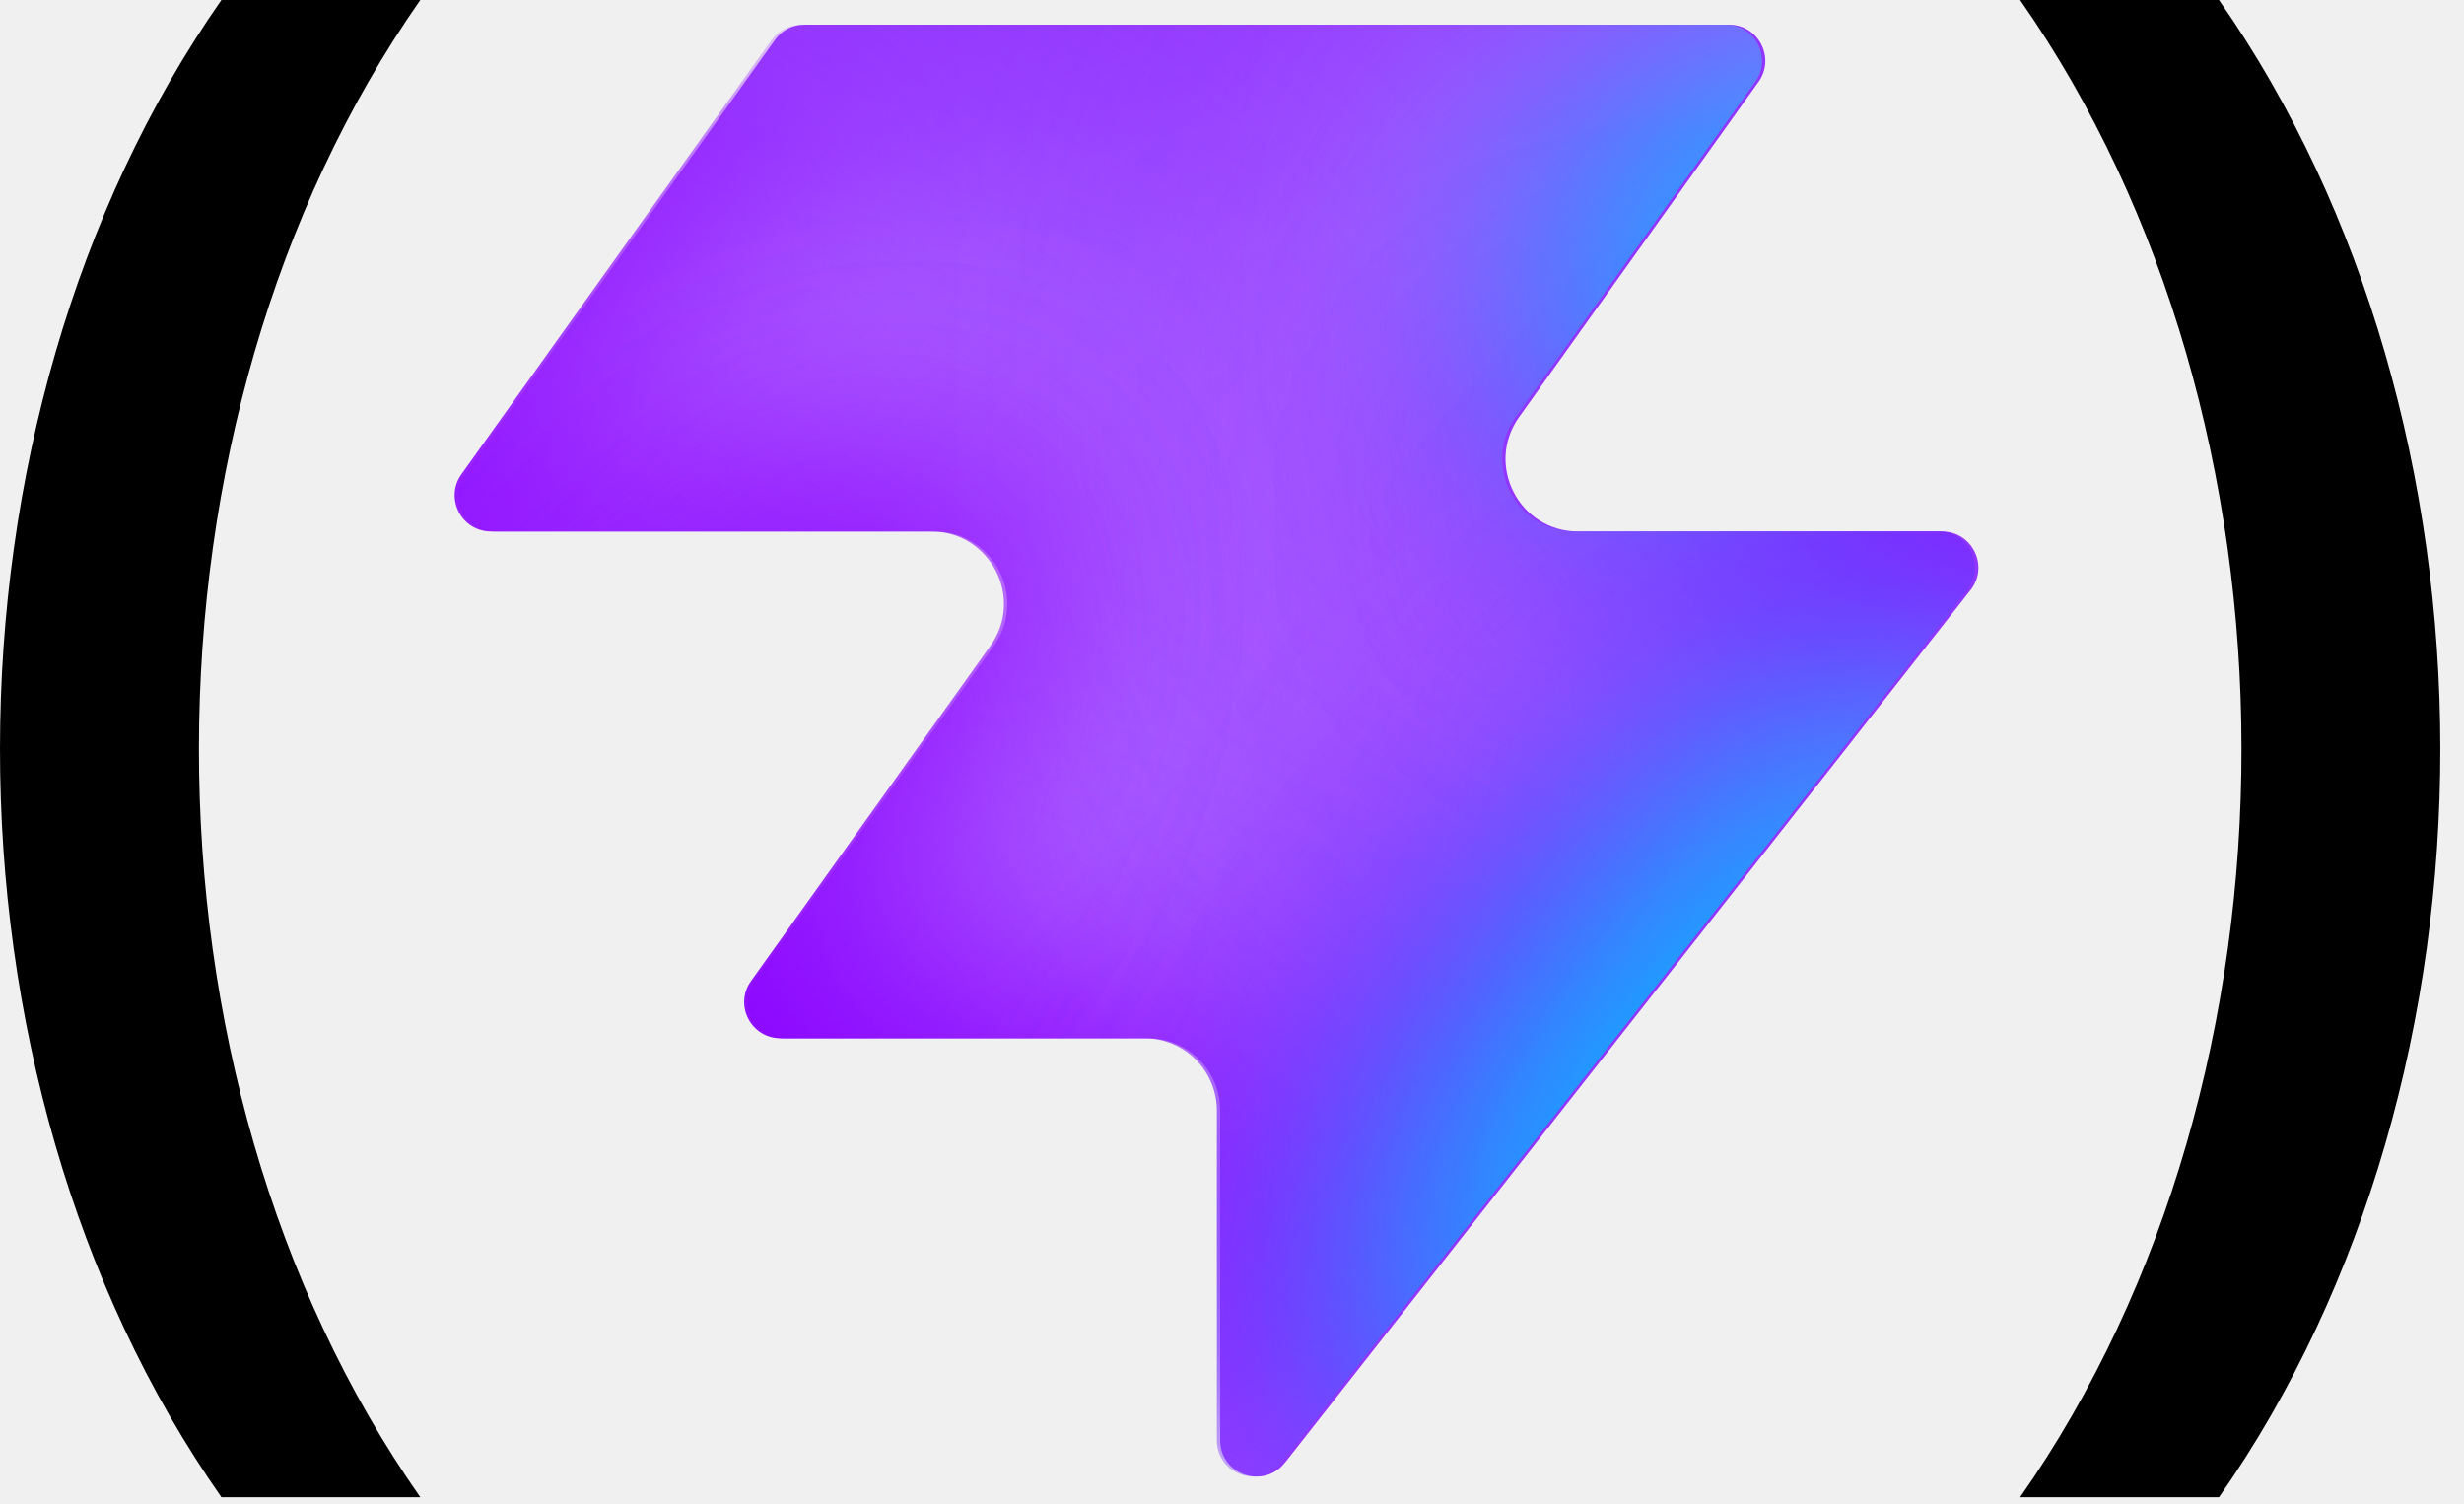
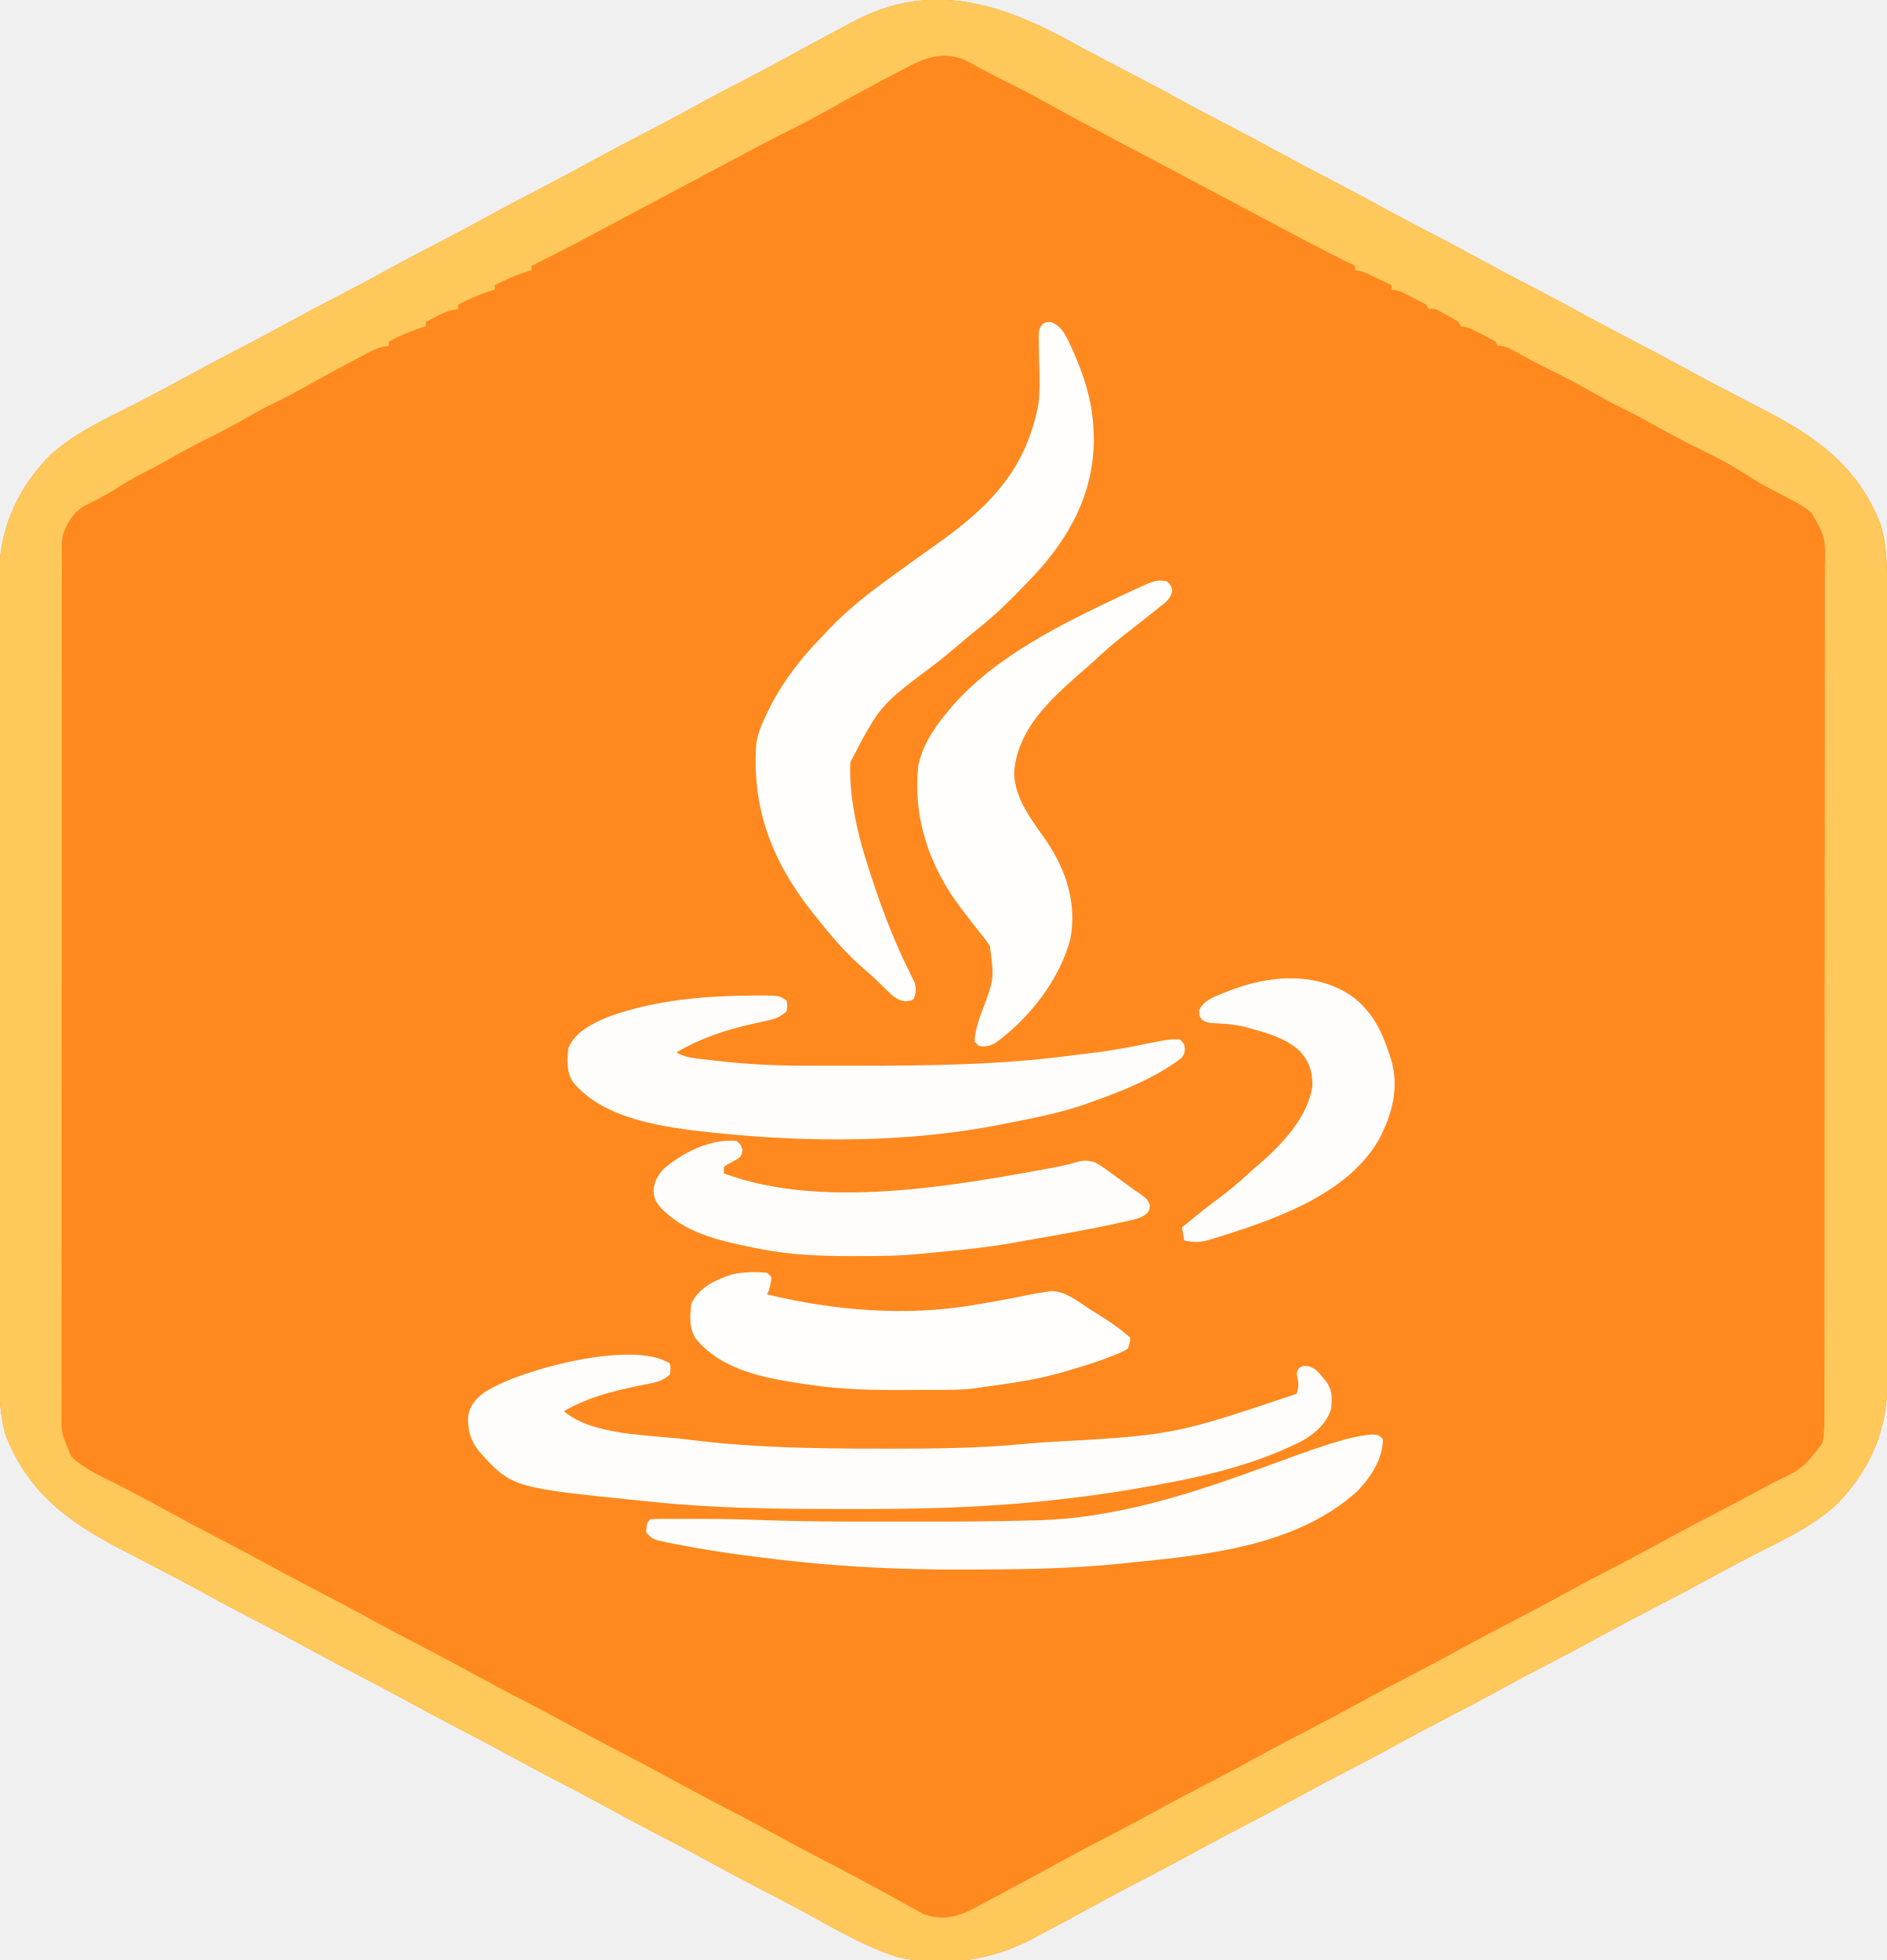
- <svg xmlns="http://www.w3.org/2000/svg" width="77" height="47" fill="none" aria-labelledby="vite-logo-title" viewBox="0 0 77 47">
-   <style>.parenthesis{fill:#000}@media (prefers-color-scheme:dark){.parenthesis{fill:#fff}}</style>
-   <path fill="#9135ff" d="M40.151 45.71c-.663.844-2.02.374-2.02-.699V34.708a2.26 2.26 0 0 0-2.262-2.262H24.493c-.92 0-1.457-1.04-.92-1.788l7.479-10.471c1.07-1.498 0-3.578-1.842-3.578H15.443c-.92 0-1.456-1.04-.92-1.788l9.696-13.576c.213-.297.556-.474.92-.474h28.894c.92 0 1.456 1.04.92 1.788l-7.48 10.472c-1.07 1.497 0 3.578 1.842 3.578h11.376c.944 0 1.474 1.087.89 1.83L40.153 45.712z" />
-   <mask id="a" width="48" height="47" x="14" y="0" maskUnits="userSpaceOnUse" style="mask-type:alpha">
-     <path fill="#000" d="M40.047 45.71c-.663.843-2.02.374-2.02-.699V34.708a2.26 2.26 0 0 0-2.262-2.262H24.389c-.92 0-1.457-1.04-.92-1.788l7.479-10.472c1.07-1.497 0-3.578-1.842-3.578H15.34c-.92 0-1.456-1.04-.92-1.788l9.696-13.575c.213-.297.556-.474.92-.474H53.93c.92 0 1.456 1.04.92 1.788L47.37 13.03c-1.07 1.498 0 3.578 1.842 3.578h11.376c.944 0 1.474 1.088.89 1.831L40.049 45.712z" />
-   </mask>
-   <g mask="url(#a)">
-     <g filter="url(#b)">
-       <ellipse cx="5.508" cy="14.704" fill="#eee6ff" rx="5.508" ry="14.704" transform="rotate(269.814 20.96 11.29)scale(-1 1)" />
-     </g>
-     <g filter="url(#c)">
-       <ellipse cx="10.399" cy="29.851" fill="#eee6ff" rx="10.399" ry="29.851" transform="rotate(89.814 -16.902 -8.275)scale(1 -1)" />
-     </g>
-     <g filter="url(#d)">
-       <ellipse cx="5.508" cy="30.487" fill="#8900ff" rx="5.508" ry="30.487" transform="rotate(89.814 -19.197 -7.127)scale(1 -1)" />
-     </g>
-     <g filter="url(#e)">
-       <ellipse cx="5.508" cy="30.599" fill="#8900ff" rx="5.508" ry="30.599" transform="rotate(89.814 -25.928 4.177)scale(1 -1)" />
-     </g>
-     <g filter="url(#f)">
-       <ellipse cx="5.508" cy="30.599" fill="#8900ff" rx="5.508" ry="30.599" transform="rotate(89.814 -25.738 5.52)scale(1 -1)" />
-     </g>
-     <g filter="url(#g)">
-       <ellipse cx="14.072" cy="22.078" fill="#eee6ff" rx="14.072" ry="22.078" transform="rotate(93.35 31.245 55.578)scale(-1 1)" />
-     </g>
-     <g filter="url(#h)">
-       <ellipse cx="3.47" cy="21.501" fill="#8900ff" rx="3.47" ry="21.501" transform="rotate(89.009 35.419 55.202)scale(-1 1)" />
-     </g>
-     <g filter="url(#i)">
-       <ellipse cx="3.47" cy="21.501" fill="#8900ff" rx="3.47" ry="21.501" transform="rotate(89.009 35.419 55.202)scale(-1 1)" />
-     </g>
-     <g filter="url(#j)">
-       <ellipse cx="14.592" cy="9.743" fill="#8900ff" rx="4.407" ry="29.108" transform="rotate(39.51 14.592 9.743)" />
-     </g>
-     <g filter="url(#k)">
-       <ellipse cx="61.728" cy="-5.321" fill="#8900ff" rx="4.407" ry="29.108" transform="rotate(37.892 61.728 -5.32)" />
-     </g>
-     <g filter="url(#l)">
-       <ellipse cx="55.618" cy="7.104" fill="#00c2ff" rx="5.971" ry="9.665" transform="rotate(37.892 55.618 7.104)" />
-     </g>
-     <g filter="url(#m)">
-       <ellipse cx="12.326" cy="39.103" fill="#8900ff" rx="4.407" ry="29.108" transform="rotate(37.892 12.326 39.103)" />
-     </g>
-     <g filter="url(#n)">
-       <ellipse cx="12.326" cy="39.103" fill="#8900ff" rx="4.407" ry="29.108" transform="rotate(37.892 12.326 39.103)" />
-     </g>
-     <g filter="url(#o)">
-       <ellipse cx="49.857" cy="30.678" fill="#8900ff" rx="4.407" ry="29.108" transform="rotate(37.892 49.857 30.678)" />
-     </g>
-     <g filter="url(#p)">
-       <ellipse cx="52.623" cy="33.171" fill="#00c2ff" rx="5.971" ry="15.297" transform="rotate(37.892 52.623 33.17)" />
-     </g>
-   </g>
-   <path d="M6.919 0c-9.198 13.166-9.252 33.575 0 46.789h6.215c-9.25-13.214-9.196-33.623 0-46.789zm62.424 0h-6.215c9.198 13.166 9.252 33.575 0 46.789h6.215c9.25-13.214 9.196-33.623 0-46.789" class="parenthesis" />
-   <defs>
-     <filter id="b" width="60.045" height="41.654" x="-5.564" y="16.92" color-interpolation-filters="sRGB" filterUnits="userSpaceOnUse">
-       <feFlood flood-opacity="0" result="BackgroundImageFix" />
-       <feBlend in="SourceGraphic" in2="BackgroundImageFix" result="shape" />
-       <feGaussianBlur result="effect1_foregroundBlur_2002_17286" stdDeviation="7.659" />
-     </filter>
-     <filter id="c" width="90.34" height="51.437" x="-40.407" y="-6.762" color-interpolation-filters="sRGB" filterUnits="userSpaceOnUse">
-       <feFlood flood-opacity="0" result="BackgroundImageFix" />
-       <feBlend in="SourceGraphic" in2="BackgroundImageFix" result="shape" />
-       <feGaussianBlur result="effect1_foregroundBlur_2002_17286" stdDeviation="7.659" />
-     </filter>
-     <filter id="d" width="79.355" height="29.4" x="-35.435" y="2.801" color-interpolation-filters="sRGB" filterUnits="userSpaceOnUse">
-       <feFlood flood-opacity="0" result="BackgroundImageFix" />
-       <feBlend in="SourceGraphic" in2="BackgroundImageFix" result="shape" />
-       <feGaussianBlur result="effect1_foregroundBlur_2002_17286" stdDeviation="4.596" />
-     </filter>
-     <filter id="e" width="79.579" height="29.4" x="-30.84" y="20.8" color-interpolation-filters="sRGB" filterUnits="userSpaceOnUse">
-       <feFlood flood-opacity="0" result="BackgroundImageFix" />
-       <feBlend in="SourceGraphic" in2="BackgroundImageFix" result="shape" />
-       <feGaussianBlur result="effect1_foregroundBlur_2002_17286" stdDeviation="4.596" />
-     </filter>
-     <filter id="f" width="79.579" height="29.4" x="-29.307" y="21.949" color-interpolation-filters="sRGB" filterUnits="userSpaceOnUse">
-       <feFlood flood-opacity="0" result="BackgroundImageFix" />
-       <feBlend in="SourceGraphic" in2="BackgroundImageFix" result="shape" />
-       <feGaussianBlur result="effect1_foregroundBlur_2002_17286" stdDeviation="4.596" />
-     </filter>
-     <filter id="g" width="74.749" height="58.852" x="29.961" y="-17.13" color-interpolation-filters="sRGB" filterUnits="userSpaceOnUse">
-       <feFlood flood-opacity="0" result="BackgroundImageFix" />
-       <feBlend in="SourceGraphic" in2="BackgroundImageFix" result="shape" />
-       <feGaussianBlur result="effect1_foregroundBlur_2002_17286" stdDeviation="7.659" />
-     </filter>
-     <filter id="h" width="61.377" height="25.362" x="37.754" y="3.055" color-interpolation-filters="sRGB" filterUnits="userSpaceOnUse">
-       <feFlood flood-opacity="0" result="BackgroundImageFix" />
-       <feBlend in="SourceGraphic" in2="BackgroundImageFix" result="shape" />
-       <feGaussianBlur result="effect1_foregroundBlur_2002_17286" stdDeviation="4.596" />
-     </filter>
-     <filter id="i" width="61.377" height="25.362" x="37.754" y="3.055" color-interpolation-filters="sRGB" filterUnits="userSpaceOnUse">
-       <feFlood flood-opacity="0" result="BackgroundImageFix" />
-       <feBlend in="SourceGraphic" in2="BackgroundImageFix" result="shape" />
-       <feGaussianBlur result="effect1_foregroundBlur_2002_17286" stdDeviation="4.596" />
-     </filter>
-     <filter id="j" width="56.045" height="63.649" x="-13.43" y="-22.082" color-interpolation-filters="sRGB" filterUnits="userSpaceOnUse">
-       <feFlood flood-opacity="0" result="BackgroundImageFix" />
-       <feBlend in="SourceGraphic" in2="BackgroundImageFix" result="shape" />
-       <feGaussianBlur result="effect1_foregroundBlur_2002_17286" stdDeviation="4.596" />
-     </filter>
-     <filter id="k" width="54.814" height="64.646" x="34.321" y="-37.644" color-interpolation-filters="sRGB" filterUnits="userSpaceOnUse">
-       <feFlood flood-opacity="0" result="BackgroundImageFix" />
-       <feBlend in="SourceGraphic" in2="BackgroundImageFix" result="shape" />
-       <feGaussianBlur result="effect1_foregroundBlur_2002_17286" stdDeviation="4.596" />
-     </filter>
-     <filter id="l" width="33.541" height="35.313" x="38.847" y="-10.552" color-interpolation-filters="sRGB" filterUnits="userSpaceOnUse">
-       <feFlood flood-opacity="0" result="BackgroundImageFix" />
-       <feBlend in="SourceGraphic" in2="BackgroundImageFix" result="shape" />
-       <feGaussianBlur result="effect1_foregroundBlur_2002_17286" stdDeviation="4.596" />
-     </filter>
-     <filter id="m" width="54.814" height="64.646" x="-15.081" y="6.78" color-interpolation-filters="sRGB" filterUnits="userSpaceOnUse">
-       <feFlood flood-opacity="0" result="BackgroundImageFix" />
-       <feBlend in="SourceGraphic" in2="BackgroundImageFix" result="shape" />
-       <feGaussianBlur result="effect1_foregroundBlur_2002_17286" stdDeviation="4.596" />
-     </filter>
-     <filter id="n" width="54.814" height="64.646" x="-15.081" y="6.78" color-interpolation-filters="sRGB" filterUnits="userSpaceOnUse">
-       <feFlood flood-opacity="0" result="BackgroundImageFix" />
-       <feBlend in="SourceGraphic" in2="BackgroundImageFix" result="shape" />
-       <feGaussianBlur result="effect1_foregroundBlur_2002_17286" stdDeviation="4.596" />
-     </filter>
-     <filter id="o" width="54.814" height="64.646" x="22.45" y="-1.645" color-interpolation-filters="sRGB" filterUnits="userSpaceOnUse">
-       <feFlood flood-opacity="0" result="BackgroundImageFix" />
-       <feBlend in="SourceGraphic" in2="BackgroundImageFix" result="shape" />
-       <feGaussianBlur result="effect1_foregroundBlur_2002_17286" stdDeviation="4.596" />
-     </filter>
-     <filter id="p" width="39.409" height="43.623" x="32.919" y="11.36" color-interpolation-filters="sRGB" filterUnits="userSpaceOnUse">
-       <feFlood flood-opacity="0" result="BackgroundImageFix" />
-       <feBlend in="SourceGraphic" in2="BackgroundImageFix" result="shape" />
-       <feGaussianBlur result="effect1_foregroundBlur_2002_17286" stdDeviation="4.596" />
-     </filter>
-   </defs>
+ <svg xmlns="http://www.w3.org/2000/svg" version="1.1" width="873" height="907">
+   <path d="M0 0 C7.353 4.062 14.786 7.951 22.255 11.795 C31.423 16.518 40.514 21.353 49.548 26.326 C56.399 30.085 63.313 33.709 70.255 37.295 C79.053 41.839 87.771 46.503 96.447 51.275 C103.332 55.05 110.28 58.691 117.255 62.295 C126.053 66.839 134.771 71.503 143.447 76.275 C150.332 80.05 157.28 83.691 164.255 87.295 C173.053 91.839 181.771 96.503 190.447 101.275 C197.332 105.05 204.28 108.691 211.255 112.295 C220.053 116.839 228.771 121.503 237.447 126.275 C244.332 130.05 251.28 133.691 258.255 137.295 C267.053 141.839 275.771 146.503 284.447 151.275 C291.332 155.05 298.28 158.69 305.255 162.295 C309.424 164.458 313.591 166.625 317.755 168.795 C318.758 169.316 319.76 169.837 320.792 170.375 C344.658 182.851 362.786 196.485 372.966 222.221 C375.814 231.511 376.044 240.292 376.023 249.924 C376.027 251.567 376.031 253.21 376.037 254.852 C376.049 259.352 376.049 263.852 376.046 268.352 C376.046 273.211 376.057 278.07 376.066 282.929 C376.083 292.444 376.088 301.959 376.089 311.474 C376.09 319.211 376.095 326.948 376.101 334.685 C376.118 356.636 376.128 378.586 376.126 400.537 C376.126 402.311 376.126 402.311 376.126 404.121 C376.126 405.305 376.126 406.49 376.126 407.71 C376.125 426.895 376.144 446.08 376.172 465.265 C376.201 484.979 376.215 504.692 376.213 524.405 C376.212 535.467 376.218 546.529 376.239 557.591 C376.258 567.011 376.262 576.43 376.248 585.85 C376.242 590.652 376.242 595.453 376.259 600.255 C376.275 604.66 376.272 609.064 376.255 613.468 C376.251 615.053 376.255 616.638 376.266 618.223 C376.413 640.461 368.934 658.818 353.626 675.053 C342.29 686.064 327.22 692.687 313.325 699.839 C306.455 703.376 299.647 707.003 292.88 710.732 C283.597 715.842 274.207 720.728 264.788 725.582 C256.781 729.717 248.856 733.981 240.962 738.326 C234.112 742.085 227.198 745.709 220.255 749.295 C212.369 753.369 204.533 757.517 196.755 761.795 C187.931 766.649 179.02 771.317 170.072 775.939 C163.251 779.472 156.486 783.093 149.755 786.795 C140.931 791.649 132.02 796.317 123.072 800.939 C116.251 804.472 109.486 808.093 102.755 811.795 C93.931 816.649 85.02 821.317 76.072 825.939 C69.251 829.472 62.486 833.093 55.755 836.795 C46.929 841.65 38.017 846.319 29.067 850.942 C22.289 854.452 15.568 858.053 8.88 861.732 C1.098 865.996 -6.7 870.23 -14.551 874.366 C-16.245 875.262 -17.933 876.169 -19.621 877.076 C-38.616 887.028 -61.162 890.454 -82.245 885.357 C-96.041 880.853 -108.838 873.586 -121.489 866.59 C-128.842 862.528 -136.275 858.639 -143.745 854.795 C-152.912 850.072 -162.004 845.237 -171.038 840.264 C-177.888 836.504 -184.802 832.881 -191.745 829.295 C-200.542 824.751 -209.261 820.087 -217.936 815.314 C-224.821 811.54 -231.769 807.898 -238.745 804.295 C-247.542 799.751 -256.261 795.087 -264.936 790.314 C-271.821 786.54 -278.769 782.898 -285.745 779.295 C-294.542 774.751 -303.261 770.087 -311.936 765.314 C-318.821 761.54 -325.769 757.898 -332.745 754.295 C-341.542 749.751 -350.261 745.087 -358.936 740.314 C-365.821 736.54 -372.769 732.898 -379.745 729.295 C-388.542 724.751 -397.261 720.087 -405.936 715.314 C-412.821 711.54 -419.769 707.9 -426.745 704.295 C-430.913 702.132 -435.08 699.965 -439.245 697.795 C-440.748 697.013 -440.748 697.013 -442.282 696.215 C-466.147 683.739 -484.276 670.104 -494.456 644.369 C-497.303 635.079 -497.533 626.298 -497.512 616.666 C-497.516 615.023 -497.52 613.38 -497.526 611.737 C-497.538 607.237 -497.538 602.738 -497.535 598.238 C-497.535 593.378 -497.546 588.519 -497.556 583.66 C-497.572 574.145 -497.578 564.631 -497.579 555.116 C-497.58 547.379 -497.584 539.642 -497.59 531.904 C-497.608 509.954 -497.617 488.003 -497.615 466.053 C-497.615 464.87 -497.615 463.687 -497.615 462.469 C-497.615 461.285 -497.615 460.1 -497.615 458.88 C-497.614 439.695 -497.633 420.51 -497.662 401.325 C-497.69 381.611 -497.704 361.898 -497.702 342.184 C-497.702 331.123 -497.707 320.061 -497.729 308.999 C-497.747 299.579 -497.751 290.16 -497.738 280.74 C-497.731 275.938 -497.731 271.137 -497.748 266.335 C-497.764 261.93 -497.761 257.526 -497.744 253.121 C-497.741 251.537 -497.744 249.952 -497.756 248.367 C-497.902 226.129 -490.423 207.772 -475.116 191.537 C-463.445 180.202 -447.836 173.455 -433.534 166.111 C-426.34 162.415 -419.204 158.636 -412.12 154.732 C-404.384 150.473 -396.59 146.347 -388.745 142.295 C-380.858 138.221 -373.022 134.073 -365.245 129.795 C-356.42 124.941 -347.509 120.273 -338.561 115.65 C-331.74 112.118 -324.975 108.497 -318.245 104.795 C-309.42 99.941 -300.509 95.273 -291.561 90.65 C-284.74 87.118 -277.975 83.497 -271.245 79.795 C-262.42 74.941 -253.509 70.273 -244.561 65.65 C-237.74 62.118 -230.975 58.497 -224.245 54.795 C-215.42 49.941 -206.509 45.273 -197.561 40.65 C-190.74 37.118 -183.975 33.497 -177.245 29.795 C-168.419 24.94 -159.506 20.271 -150.557 15.648 C-143.778 12.138 -137.058 8.537 -130.37 4.857 C-122.587 0.594 -114.789 -3.64 -106.939 -7.776 C-105.244 -8.672 -103.556 -9.579 -101.868 -10.486 C-65.714 -29.429 -33.204 -18.36 0 0 Z " fill="#FF891E" transform="translate(497.2446,20.20508)" />
+   <path d="M0 0 C7.353 4.062 14.786 7.951 22.255 11.795 C31.423 16.518 40.514 21.353 49.548 26.326 C56.399 30.085 63.313 33.709 70.255 37.295 C79.053 41.839 87.771 46.503 96.447 51.275 C103.332 55.05 110.28 58.691 117.255 62.295 C126.053 66.839 134.771 71.503 143.447 76.275 C150.332 80.05 157.28 83.691 164.255 87.295 C173.053 91.839 181.771 96.503 190.447 101.275 C197.332 105.05 204.28 108.691 211.255 112.295 C220.053 116.839 228.771 121.503 237.447 126.275 C244.332 130.05 251.28 133.691 258.255 137.295 C267.053 141.839 275.771 146.503 284.447 151.275 C291.332 155.05 298.28 158.69 305.255 162.295 C309.424 164.458 313.591 166.625 317.755 168.795 C318.758 169.316 319.76 169.837 320.792 170.375 C344.658 182.851 362.786 196.485 372.966 222.221 C375.814 231.511 376.044 240.292 376.023 249.924 C376.027 251.567 376.031 253.21 376.037 254.852 C376.049 259.352 376.049 263.852 376.046 268.352 C376.046 273.211 376.057 278.07 376.066 282.929 C376.083 292.444 376.088 301.959 376.089 311.474 C376.09 319.211 376.095 326.948 376.101 334.685 C376.118 356.636 376.128 378.586 376.126 400.537 C376.126 402.311 376.126 402.311 376.126 404.121 C376.126 405.305 376.126 406.49 376.126 407.71 C376.125 426.895 376.144 446.08 376.172 465.265 C376.201 484.979 376.215 504.692 376.213 524.405 C376.212 535.467 376.218 546.529 376.239 557.591 C376.258 567.011 376.262 576.43 376.248 585.85 C376.242 590.652 376.242 595.453 376.259 600.255 C376.275 604.66 376.272 609.064 376.255 613.468 C376.251 615.053 376.255 616.638 376.266 618.223 C376.413 640.461 368.934 658.818 353.626 675.053 C342.29 686.064 327.22 692.687 313.325 699.839 C306.455 703.376 299.647 707.003 292.88 710.732 C283.597 715.842 274.207 720.728 264.788 725.582 C256.781 729.717 248.856 733.981 240.962 738.326 C234.112 742.085 227.198 745.709 220.255 749.295 C212.369 753.369 204.533 757.517 196.755 761.795 C187.931 766.649 179.02 771.317 170.072 775.939 C163.251 779.472 156.486 783.093 149.755 786.795 C140.931 791.649 132.02 796.317 123.072 800.939 C116.251 804.472 109.486 808.093 102.755 811.795 C93.931 816.649 85.02 821.317 76.072 825.939 C69.251 829.472 62.486 833.093 55.755 836.795 C46.929 841.65 38.017 846.319 29.067 850.942 C22.289 854.452 15.568 858.053 8.88 861.732 C1.098 865.996 -6.7 870.23 -14.551 874.366 C-16.245 875.262 -17.933 876.169 -19.621 877.076 C-38.616 887.028 -61.162 890.454 -82.245 885.357 C-96.041 880.853 -108.838 873.586 -121.489 866.59 C-128.842 862.528 -136.275 858.639 -143.745 854.795 C-152.912 850.072 -162.004 845.237 -171.038 840.264 C-177.888 836.504 -184.802 832.881 -191.745 829.295 C-200.542 824.751 -209.261 820.087 -217.936 815.314 C-224.821 811.54 -231.769 807.898 -238.745 804.295 C-247.542 799.751 -256.261 795.087 -264.936 790.314 C-271.821 786.54 -278.769 782.898 -285.745 779.295 C-294.542 774.751 -303.261 770.087 -311.936 765.314 C-318.821 761.54 -325.769 757.898 -332.745 754.295 C-341.542 749.751 -350.261 745.087 -358.936 740.314 C-365.821 736.54 -372.769 732.898 -379.745 729.295 C-388.542 724.751 -397.261 720.087 -405.936 715.314 C-412.821 711.54 -419.769 707.9 -426.745 704.295 C-430.913 702.132 -435.08 699.965 -439.245 697.795 C-440.748 697.013 -440.748 697.013 -442.282 696.215 C-466.147 683.739 -484.276 670.104 -494.456 644.369 C-497.303 635.079 -497.533 626.298 -497.512 616.666 C-497.516 615.023 -497.52 613.38 -497.526 611.737 C-497.538 607.237 -497.538 602.738 -497.535 598.238 C-497.535 593.378 -497.546 588.519 -497.556 583.66 C-497.572 574.145 -497.578 564.631 -497.579 555.116 C-497.58 547.379 -497.584 539.642 -497.59 531.904 C-497.608 509.954 -497.617 488.003 -497.615 466.053 C-497.615 464.87 -497.615 463.687 -497.615 462.469 C-497.615 461.285 -497.615 460.1 -497.615 458.88 C-497.614 439.695 -497.633 420.51 -497.662 401.325 C-497.69 381.611 -497.704 361.898 -497.702 342.184 C-497.702 331.123 -497.707 320.061 -497.729 308.999 C-497.747 299.579 -497.751 290.16 -497.738 280.74 C-497.731 275.938 -497.731 271.137 -497.748 266.335 C-497.764 261.93 -497.761 257.526 -497.744 253.121 C-497.741 251.537 -497.744 249.952 -497.756 248.367 C-497.902 226.129 -490.423 207.772 -475.116 191.537 C-463.445 180.202 -447.836 173.455 -433.534 166.111 C-426.34 162.415 -419.204 158.636 -412.12 154.732 C-404.384 150.473 -396.59 146.347 -388.745 142.295 C-380.858 138.221 -373.022 134.073 -365.245 129.795 C-356.42 124.941 -347.509 120.273 -338.561 115.65 C-331.74 112.118 -324.975 108.497 -318.245 104.795 C-309.42 99.941 -300.509 95.273 -291.561 90.65 C-284.74 87.118 -277.975 83.497 -271.245 79.795 C-262.42 74.941 -253.509 70.273 -244.561 65.65 C-237.74 62.118 -230.975 58.497 -224.245 54.795 C-215.42 49.941 -206.509 45.273 -197.561 40.65 C-190.74 37.118 -183.975 33.497 -177.245 29.795 C-168.419 24.94 -159.506 20.271 -150.557 15.648 C-143.778 12.138 -137.058 8.537 -130.37 4.857 C-122.587 0.594 -114.789 -3.64 -106.939 -7.776 C-105.244 -8.672 -103.556 -9.579 -101.868 -10.486 C-65.714 -29.429 -33.204 -18.36 0 0 Z M-79.682 12.107 C-80.916 12.749 -82.15 13.389 -83.385 14.027 C-87.023 15.917 -90.635 17.851 -94.245 19.795 C-95.256 20.338 -96.267 20.881 -97.308 21.441 C-102.984 24.505 -108.622 27.634 -114.245 30.795 C-121.1 34.615 -128.035 38.21 -135.064 41.696 C-141.543 44.919 -147.919 48.319 -154.291 51.748 C-157.768 53.611 -161.257 55.452 -164.745 57.295 C-172.588 61.443 -180.418 65.615 -188.245 69.795 C-196.79 74.359 -205.341 78.911 -213.906 83.437 C-217.307 85.235 -220.705 87.039 -224.092 88.861 C-233.058 93.682 -242.118 98.286 -251.245 102.795 C-251.245 103.455 -251.245 104.115 -251.245 104.795 C-251.802 104.965 -252.358 105.135 -252.932 105.311 C-258.341 107.028 -263.225 109.148 -268.245 111.795 C-268.245 112.455 -268.245 113.115 -268.245 113.795 C-268.802 113.965 -269.358 114.135 -269.932 114.311 C-275.341 116.028 -280.225 118.148 -285.245 120.795 C-285.245 121.455 -285.245 122.115 -285.245 122.795 C-286.318 122.963 -286.318 122.963 -287.413 123.135 C-290.436 123.839 -292.808 124.928 -295.557 126.357 C-296.882 127.04 -296.882 127.04 -298.233 127.736 C-298.897 128.086 -299.561 128.435 -300.245 128.795 C-300.245 129.455 -300.245 130.115 -300.245 130.795 C-300.802 130.965 -301.358 131.135 -301.932 131.311 C-307.341 133.028 -312.225 135.148 -317.245 137.795 C-317.245 138.455 -317.245 139.115 -317.245 139.795 C-317.969 139.911 -318.693 140.027 -319.439 140.147 C-322.33 140.815 -324.512 141.785 -327.131 143.166 C-328.526 143.897 -328.526 143.897 -329.948 144.642 C-330.933 145.167 -331.918 145.692 -332.932 146.232 C-333.954 146.771 -334.975 147.309 -336.028 147.864 C-343.08 151.597 -350.067 155.442 -357.022 159.353 C-362.519 162.432 -368.104 165.246 -373.76 168.021 C-377.615 169.983 -381.366 172.087 -385.12 174.232 C-391.062 177.628 -397.087 180.757 -403.231 183.769 C-408.824 186.532 -414.245 189.554 -419.66 192.648 C-423.204 194.667 -426.755 196.587 -430.432 198.357 C-435.461 200.805 -440.124 203.768 -444.854 206.744 C-449.28 209.421 -453.837 211.75 -458.467 214.057 C-463.712 217.339 -466.341 222.004 -468.245 227.795 C-468.689 231.368 -468.689 231.368 -468.625 235.144 C-468.63 235.853 -468.634 236.562 -468.639 237.293 C-468.651 239.665 -468.642 242.036 -468.632 244.407 C-468.636 246.127 -468.642 247.846 -468.649 249.566 C-468.663 254.287 -468.659 259.009 -468.651 263.73 C-468.647 268.823 -468.659 273.917 -468.669 279.01 C-468.687 288.987 -468.688 298.964 -468.682 308.941 C-468.678 317.05 -468.68 325.159 -468.685 333.269 C-468.686 334.422 -468.687 335.576 -468.687 336.765 C-468.689 339.109 -468.69 341.453 -468.692 343.796 C-468.706 365.781 -468.7 387.766 -468.689 409.75 C-468.679 429.864 -468.692 449.978 -468.716 470.092 C-468.74 490.744 -468.75 511.395 -468.743 532.046 C-468.739 543.641 -468.742 555.236 -468.759 566.831 C-468.774 576.701 -468.775 586.572 -468.757 596.443 C-468.749 601.479 -468.747 606.515 -468.762 611.551 C-468.776 616.162 -468.771 620.774 -468.752 625.385 C-468.748 627.052 -468.751 628.719 -468.761 630.386 C-469.018 642.693 -469.018 642.693 -464.245 653.795 C-458.686 659.236 -451.499 662.459 -444.62 665.92 C-442.376 667.066 -440.134 668.215 -437.893 669.365 C-436.774 669.939 -435.655 670.513 -434.501 671.104 C-429.707 673.593 -424.974 676.187 -420.245 678.795 C-412.467 683.074 -404.631 687.221 -396.745 691.295 C-387.947 695.839 -379.229 700.503 -370.553 705.275 C-363.668 709.05 -356.72 712.691 -349.745 716.295 C-340.947 720.839 -332.229 725.503 -323.553 730.275 C-316.668 734.05 -309.72 737.691 -302.745 741.295 C-293.947 745.839 -285.229 750.503 -276.553 755.275 C-269.668 759.05 -262.72 762.691 -255.745 766.295 C-246.947 770.839 -238.229 775.503 -229.553 780.275 C-222.668 784.05 -215.72 787.691 -208.745 791.295 C-199.947 795.839 -191.229 800.503 -182.553 805.275 C-175.668 809.05 -168.72 812.691 -161.745 816.295 C-152.947 820.839 -144.229 825.503 -135.553 830.275 C-127.629 834.62 -119.615 838.78 -111.585 842.926 C-104.524 846.582 -97.527 850.341 -90.557 854.17 C-87.911 855.613 -85.263 857.054 -82.616 858.495 C-80.452 859.681 -78.301 860.889 -76.151 862.1 C-74.954 862.749 -73.756 863.398 -72.557 864.045 C-71.584 864.586 -70.611 865.128 -69.608 865.686 C-61.236 868.447 -54.982 867.127 -47.288 863.279 C-44.313 861.741 -41.372 860.147 -38.432 858.545 C-36.862 857.711 -35.29 856.878 -33.718 856.048 C-29.211 853.659 -24.726 851.232 -20.245 848.795 C-19.134 848.194 -18.023 847.593 -16.879 846.974 C-13.262 845.016 -9.649 843.051 -6.048 841.063 C0.663 837.361 7.446 833.812 14.255 830.295 C22.142 826.221 29.978 822.073 37.755 817.795 C46.58 812.941 55.491 808.273 64.439 803.65 C71.26 800.118 78.025 796.497 84.755 792.795 C93.58 787.941 102.491 783.273 111.439 778.65 C118.26 775.118 125.025 771.497 131.755 767.795 C140.58 762.941 149.491 758.273 158.439 753.65 C165.26 750.118 172.025 746.497 178.755 742.795 C187.58 737.941 196.491 733.273 205.439 728.65 C212.26 725.118 219.025 721.497 225.755 717.795 C234.58 712.941 243.491 708.273 252.439 703.65 C259.26 700.118 266.025 696.497 272.755 692.795 C280.533 688.517 288.369 684.369 296.255 680.295 C304.445 676.06 312.596 671.767 320.693 667.357 C321.562 666.886 322.431 666.414 323.326 665.928 C336.914 659.409 336.914 659.409 345.833 648.09 C346.856 644.436 347.008 641.363 347.013 637.569 C347.018 636.507 347.018 636.507 347.023 635.423 C347.033 633.05 347.028 630.676 347.023 628.303 C347.027 626.584 347.031 624.865 347.037 623.147 C347.049 618.423 347.048 613.7 347.046 608.976 C347.046 603.882 347.057 598.788 347.066 593.693 C347.083 583.713 347.088 573.732 347.089 563.752 C347.09 555.64 347.095 547.528 347.101 539.416 C347.118 516.421 347.128 493.427 347.126 470.432 C347.126 469.192 347.126 467.952 347.126 466.675 C347.126 465.434 347.126 464.192 347.126 462.913 C347.125 442.793 347.144 422.672 347.172 402.552 C347.201 381.896 347.215 361.24 347.213 340.584 C347.212 328.986 347.218 317.388 347.239 305.79 C347.258 295.915 347.262 286.041 347.248 276.167 C347.242 271.128 347.242 266.091 347.259 261.053 C347.275 256.439 347.272 251.826 347.255 247.213 C347.251 245.545 347.255 243.877 347.266 242.21 C347.576 228.646 347.576 228.646 341.156 217.156 C336.203 212.912 329.945 210.169 324.182 207.188 C319.025 204.514 314.139 201.584 309.275 198.404 C301.941 193.719 294.094 189.958 286.301 186.112 C279.728 182.839 273.32 179.289 266.903 175.724 C261.618 172.796 256.286 170.03 250.857 167.377 C246.845 165.331 242.931 163.126 239.005 160.92 C232.623 157.336 226.185 153.934 219.613 150.711 C214.171 148.036 208.833 145.187 203.538 142.232 C200.717 140.689 199.026 139.795 195.755 139.795 C195.425 139.135 195.095 138.475 194.755 137.795 C192.459 136.512 190.179 135.321 187.818 134.17 C187.171 133.845 186.525 133.52 185.859 133.186 C182.47 131.395 182.47 131.395 178.755 130.795 C178.425 130.135 178.095 129.475 177.755 128.795 C176.001 127.692 174.201 126.659 172.38 125.67 C171.403 125.131 170.426 124.592 169.419 124.037 C166.792 122.584 166.792 122.584 163.755 122.795 C163.425 122.135 163.095 121.475 162.755 120.795 C160.459 119.512 158.179 118.321 155.818 117.17 C154.848 116.683 154.848 116.683 153.859 116.186 C150.47 114.395 150.47 114.395 146.755 113.795 C146.755 113.135 146.755 112.475 146.755 111.795 C144.299 110.624 141.841 109.458 139.38 108.295 C138.682 107.961 137.983 107.627 137.263 107.283 C133.667 105.443 133.667 105.443 129.755 104.795 C129.755 104.135 129.755 103.475 129.755 102.795 C128.798 102.322 127.84 101.849 126.853 101.361 C117.456 96.702 108.159 91.878 98.905 86.94 C95.318 85.029 91.724 83.132 88.13 81.232 C82.219 78.104 76.314 74.962 70.415 71.812 C63.59 68.17 56.751 64.553 49.913 60.936 C46.36 59.057 42.808 57.176 39.255 55.295 C37.839 54.545 36.422 53.795 35.005 53.045 C32.172 51.545 29.339 50.045 26.505 48.545 C25.454 47.988 25.454 47.988 24.381 47.42 C22.963 46.67 21.546 45.919 20.128 45.168 C16.602 43.3 13.074 41.435 9.541 39.58 C2.204 35.721 -5.078 31.789 -12.307 27.732 C-19.166 23.892 -26.097 20.265 -33.163 16.822 C-36.102 15.384 -38.984 13.865 -41.858 12.299 C-42.641 11.882 -43.424 11.465 -44.231 11.035 C-45.728 10.237 -47.216 9.423 -48.692 8.588 C-60.073 2.608 -69.019 6.382 -79.682 12.107 Z " fill="#FFC85B" transform="translate(497.2446,20.20508)" />
+   <path d="M0 0 C5.132 1.866 7.154 7.089 9.393 11.803 C14.785 23.733 18.858 35.733 19.492 48.906 C19.571 50.494 19.571 50.494 19.652 52.113 C20.316 77.822 8.986 99.087 -8.191 117.432 C-9.622 118.932 -11.063 120.42 -12.508 121.906 C-13.028 122.447 -13.548 122.987 -14.083 123.544 C-20.318 130.005 -26.662 136.085 -33.707 141.672 C-36.804 144.143 -39.812 146.704 -42.82 149.281 C-46.688 152.586 -50.609 155.787 -54.645 158.884 C-79.307 177.367 -79.307 177.367 -93.016 203.684 C-93.76 222.171 -88.437 241.567 -82.508 258.906 C-82.187 259.865 -81.866 260.823 -81.535 261.811 C-77.09 275.003 -72.054 287.719 -65.874 300.204 C-65.194 301.611 -65.194 301.611 -64.5 303.047 C-64.091 303.867 -63.682 304.687 -63.261 305.532 C-62.354 308.392 -62.643 310.063 -63.508 312.906 C-64.508 313.906 -64.508 313.906 -67.203 314.285 C-71.5 313.792 -73.469 311.796 -76.383 308.844 C-77.437 307.825 -78.491 306.807 -79.547 305.789 C-80.054 305.292 -80.561 304.795 -81.083 304.282 C-82.911 302.517 -84.822 300.864 -86.758 299.219 C-94.528 292.442 -101.117 284.985 -107.508 276.906 C-108.734 275.388 -108.734 275.388 -109.984 273.84 C-128.852 250.209 -138.748 225.416 -136.508 194.906 C-135.674 189.872 -133.829 185.437 -131.508 180.906 C-131.062 179.976 -130.616 179.045 -130.156 178.086 C-124.124 166.258 -116.19 155.933 -106.983 146.433 C-105.479 144.877 -103.998 143.3 -102.516 141.723 C-94.265 133.075 -85.156 125.929 -75.508 118.906 C-74.774 118.37 -74.04 117.834 -73.283 117.281 C-66.512 112.344 -59.706 107.458 -52.863 102.621 C-28.39 85.256 -11.394 67.99 -5.867 37.355 C-5.069 30.131 -5.518 22.767 -5.679 15.51 C-5.721 13.501 -5.744 11.491 -5.766 9.48 C-5.788 8.29 -5.81 7.1 -5.833 5.874 C-5.508 2.906 -5.508 2.906 -4.148 0.99 C-2.508 -0.094 -2.508 -0.094 0 0 Z " fill="#FFFEFD" transform="translate(486.5078,149.0938)" />
+   <path d="M0 0 C0.438 2.438 0.438 2.438 0 5 C-3.081 7.942 -5.935 8.617 -10.062 9.375 C-23.711 12.122 -36.85 14.943 -49 22 C-36.299 33.297 -9.384 32.974 7 35 C8.192 35.15 8.192 35.15 9.407 35.304 C38.994 38.999 68.542 39.372 98.312 39.375 C99.223 39.376 100.134 39.377 101.072 39.378 C121.787 39.399 142.366 39.201 163.008 37.278 C165.989 37.001 168.971 36.746 171.954 36.497 C232.949 33.183 232.949 33.183 290 14 C291.021 11.093 291.09 9.378 290.375 6.375 C290 4 290 4 291.125 2.125 C293 1 293 1 295.383 1.184 C298.553 2.173 299.665 3.387 301.75 5.938 C302.343 6.648 302.936 7.358 303.547 8.09 C306.675 12.202 306.434 15.991 306 21 C303.911 27.823 298.228 32.671 292.11 36.041 C267.47 48.379 240.406 53.742 213.438 58.25 C212.321 58.437 212.321 58.437 211.183 58.628 C200.487 60.41 189.778 61.818 179 63 C178.096 63.102 177.192 63.204 176.26 63.31 C145.403 66.727 114.431 67.38 83.415 67.318 C80.579 67.312 77.743 67.31 74.906 67.308 C47.177 67.277 19.606 66.858 -8 64 C-9.567 63.843 -11.135 63.686 -12.702 63.53 C-73.024 57.399 -73.024 57.399 -88.062 40.938 C-92.274 35.587 -93.555 31.307 -93.363 24.492 C-92.614 19.349 -89.974 16.569 -86.004 13.414 C-70.164 2.89 -16.868 -11.245 0 0 Z " fill="#FFFDFC" transform="translate(310,631)" />
+   <path d="M0 0 C1.736 -0.008 1.736 -0.008 3.508 -0.017 C11.613 0.054 11.613 0.054 15 2.312 C15.438 4.75 15.438 4.75 15 7.312 C12.103 10.003 9.493 10.896 5.668 11.707 C4.629 11.937 3.59 12.168 2.519 12.405 C1.42 12.642 0.32 12.88 -0.812 13.125 C-13.498 16.015 -24.741 19.705 -36 26.312 C-32.867 28.099 -30.204 28.714 -26.633 29.129 C-25.581 29.253 -24.529 29.378 -23.445 29.506 C-22.35 29.628 -21.254 29.749 -20.125 29.875 C-19.068 30.001 -18.011 30.126 -16.922 30.256 C-3.344 31.826 10.147 32.472 23.805 32.48 C25.403 32.485 27.001 32.489 28.599 32.493 C33.691 32.505 38.783 32.503 43.875 32.5 C44.74 32.5 45.604 32.5 46.495 32.5 C80.286 32.494 113.878 32.166 147.427 27.652 C149.748 27.346 152.068 27.071 154.395 26.816 C162.85 25.864 171.134 24.42 179.47 22.721 C192.02 20.203 192.02 20.203 197 20.312 C199 22.312 199 22.312 199.344 24.73 C199 27.312 199 27.312 197.594 29.051 C185.169 38.393 170.538 44.113 156 49.312 C155.351 49.546 154.703 49.779 154.034 50.019 C141.662 54.379 128.855 56.833 116 59.312 C115.173 59.482 114.347 59.652 113.495 59.826 C71.095 68.172 24.874 68.018 -17.938 63.562 C-18.696 63.484 -19.455 63.406 -20.237 63.325 C-41.385 61.056 -69.51 57.427 -83.758 40.145 C-86.958 35.425 -86.534 29.778 -86 24.312 C-82.61 16.501 -74.585 12.793 -67.062 9.688 C-45.729 2.028 -22.516 0.079 0 0 Z " fill="#FFFDFC" transform="translate(349,460.6875)" />
+   <path d="M0 0 C2 2 2 2 2.477 4.305 C1.785 8.215 -0.64 9.802 -3.625 12.125 C-4.207 12.598 -4.79 13.071 -5.39 13.558 C-7.246 15.057 -9.119 16.532 -11 18 C-11.598 18.468 -12.196 18.936 -12.812 19.417 C-15.171 21.259 -17.53 23.1 -19.894 24.935 C-24.663 28.663 -29.13 32.629 -33.566 36.75 C-35.61 38.639 -37.688 40.453 -39.812 42.25 C-54.143 54.811 -69.295 68.573 -70.688 88.625 C-70.384 100.905 -62.303 110.682 -55.59 120.427 C-46.496 133.895 -41.569 149.348 -44.688 165.625 C-49.726 184.484 -63.526 202.101 -79.25 213.562 C-82.176 215.092 -83.755 215.541 -87 215 C-87.66 214.34 -88.32 213.68 -89 213 C-88.738 207.851 -87.189 203.442 -85.421 198.628 C-79.9 183.931 -79.9 183.931 -81.906 168.746 C-83.425 166.306 -85.153 164.206 -87 162 C-89.167 159.245 -91.303 156.467 -93.438 153.688 C-94.01 152.943 -94.583 152.198 -95.173 151.43 C-109.855 132.185 -117.687 109.412 -115 85 C-112.853 75.661 -108.028 68.314 -102 61 C-101.297 60.145 -100.595 59.291 -99.871 58.41 C-79.37 34.608 -48.439 19.627 -20.562 6.438 C-19.908 6.127 -19.253 5.817 -18.579 5.498 C-5.122 -0.753 -5.122 -0.753 0 0 Z " fill="#FFFEFD" transform="translate(540,269)" />
+   <path d="M0 0 C0.66 0.66 1.32 1.32 2 2 C1.693 4.943 1.327 7.345 0 10 C30.522 17.405 63.864 20.238 95 15 C95.686 14.888 96.373 14.775 97.08 14.659 C103.523 13.597 109.939 12.413 116.344 11.141 C117.406 10.933 117.406 10.933 118.49 10.72 C120.434 10.338 122.375 9.945 124.316 9.551 C125.532 9.369 126.748 9.187 128 9 C129.203 8.814 130.405 8.629 131.645 8.438 C138.204 8.562 143.793 13.242 149.125 16.688 C150.289 17.418 151.455 18.146 152.621 18.873 C158.031 22.273 163.248 25.713 168 30 C167.891 32.309 167.891 32.309 167 35 C164.297 36.66 164.297 36.66 160.75 38.062 C160.12 38.314 159.489 38.566 158.84 38.826 C152.667 41.241 146.377 43.202 140 45 C138.933 45.327 137.865 45.655 136.766 45.992 C124.426 49.593 111.713 51.265 99 53 C97.193 53.268 97.193 53.268 95.349 53.542 C90.068 54.191 84.791 54.162 79.477 54.168 C78.376 54.171 77.276 54.175 76.143 54.178 C73.818 54.183 71.493 54.185 69.168 54.185 C65.671 54.187 62.173 54.206 58.676 54.225 C45.968 54.257 33.58 53.828 21 52 C19.959 51.854 18.918 51.708 17.846 51.557 C-0.368 48.83 -20.582 45.506 -32.906 30.613 C-36.158 25.817 -35.837 19.505 -35 14 C-30.997 6.422 -24.001 3.334 -16.25 0.75 C-10.968 -0.429 -5.371 -0.562 0 0 Z " fill="#FFFEFD" transform="translate(355,589)" />
+   <path d="M0 0 C2 2 2 2 2.625 4.312 C2 7 2 7 0.211 8.332 C-1.254 9.189 -2.742 10.009 -4.25 10.789 C-4.827 11.189 -5.405 11.588 -6 12 C-6 12.99 -6 13.98 -6 15 C38.768 31.683 98.942 21.07 144.762 12.621 C145.492 12.488 146.223 12.354 146.976 12.217 C150.333 11.585 153.542 10.844 156.833 9.898 C160.56 8.841 162.309 8.824 166 10 C168.96 11.724 171.69 13.709 174.438 15.75 C175.163 16.276 175.888 16.802 176.635 17.344 C178.071 18.386 179.502 19.434 180.93 20.489 C182.917 21.94 184.937 23.333 186.965 24.727 C190 27 190 27 191.125 29.625 C191 32 191 32 189.725 33.575 C186.768 36.017 183.041 36.492 179.375 37.312 C178.474 37.521 177.573 37.729 176.645 37.943 C163.725 40.841 150.666 43.085 137.625 45.363 C134.715 45.874 131.808 46.401 128.902 46.941 C115.047 49.467 101.012 50.681 87 52 C86.058 52.099 85.116 52.197 84.145 52.299 C74.509 53.237 64.86 53.244 55.188 53.25 C54.277 53.251 53.366 53.251 52.428 53.252 C38.425 53.236 24.772 52.753 11 50 C9.649 49.735 9.649 49.735 8.271 49.464 C-5.974 46.574 -22.095 43.26 -33 33 C-33.523 32.528 -34.047 32.056 -34.586 31.57 C-37.19 28.909 -38.348 26.648 -38.562 23 C-38.274 18.795 -36.722 16.236 -34 13 C-25.16 5.352 -11.986 -1.249 0 0 Z " fill="#FFFDFC" transform="translate(341,528)" />
+   <path d="M0 0 C3.062 0.188 3.062 0.188 5.062 2.188 C4.87 11.428 -0.347 19.407 -6.523 25.965 C-33.478 50.783 -73.907 55.545 -108.863 58.981 C-111.171 59.211 -113.476 59.461 -115.781 59.711 C-139.927 62.25 -164.18 62.465 -188.438 62.5 C-189.176 62.501 -189.915 62.503 -190.676 62.504 C-217.929 62.54 -244.847 61.33 -271.938 58.188 C-273.234 58.039 -273.234 58.039 -274.557 57.887 C-290.819 56.013 -307.007 53.784 -323.062 50.562 C-324.53 50.272 -324.53 50.272 -326.027 49.975 C-327.348 49.69 -327.348 49.69 -328.695 49.398 C-329.45 49.236 -330.204 49.075 -330.981 48.908 C-333.294 48.056 -334.44 47.138 -335.938 45.188 C-335.516 40.766 -335.516 40.766 -333.938 39.188 C-331.331 39.086 -328.752 39.048 -326.145 39.055 C-325.329 39.054 -324.514 39.053 -323.674 39.052 C-321.923 39.051 -320.171 39.053 -318.42 39.057 C-315.861 39.062 -313.303 39.057 -310.744 39.051 C-301.807 39.047 -292.892 39.205 -283.961 39.548 C-264.497 40.296 -245.049 40.341 -225.572 40.318 C-220.737 40.312 -215.902 40.316 -211.066 40.321 C-192.605 40.34 -174.154 40.273 -155.699 39.73 C-155.01 39.71 -154.321 39.69 -153.611 39.669 C-89.32 37.727 -27.373 1.747 0 0 Z " fill="#FFFDFB" transform="translate(634.9375,663.8125)" />
+   <path d="M0 0 C8.507 7.078 12.674 15.607 16 26 C16.228 26.668 16.456 27.335 16.691 28.023 C20.695 41.295 17.251 53.821 10.969 65.605 C-3.903 91.247 -38.302 102.775 -65 111 C-65.821 111.258 -66.642 111.516 -67.488 111.781 C-71.642 112.97 -74.805 113.049 -79 112 C-79.495 109.03 -79.495 109.03 -80 106 C-74.412 101.347 -68.796 96.809 -62.938 92.5 C-58.144 88.941 -53.685 85.162 -49.301 81.113 C-47.222 79.204 -45.096 77.38 -42.938 75.562 C-32.933 66.766 -21.689 54.433 -19.664 40.727 C-19.538 33.929 -21.081 29.148 -25.742 24.121 C-32.211 18.47 -39.897 16.258 -48 14 C-48.839 13.764 -49.678 13.528 -50.543 13.285 C-55.789 11.976 -61.004 11.657 -66.398 11.441 C-69 11 -69 11 -70.914 9.777 C-72 8 -72 8 -72.074 5.535 C-69.938 0.493 -63.806 -1.15 -58.995 -3.208 C-39.748 -10.846 -17.385 -12.858 0 0 Z " fill="#FFFDFC" transform="translate(627,462)" />
</svg>
